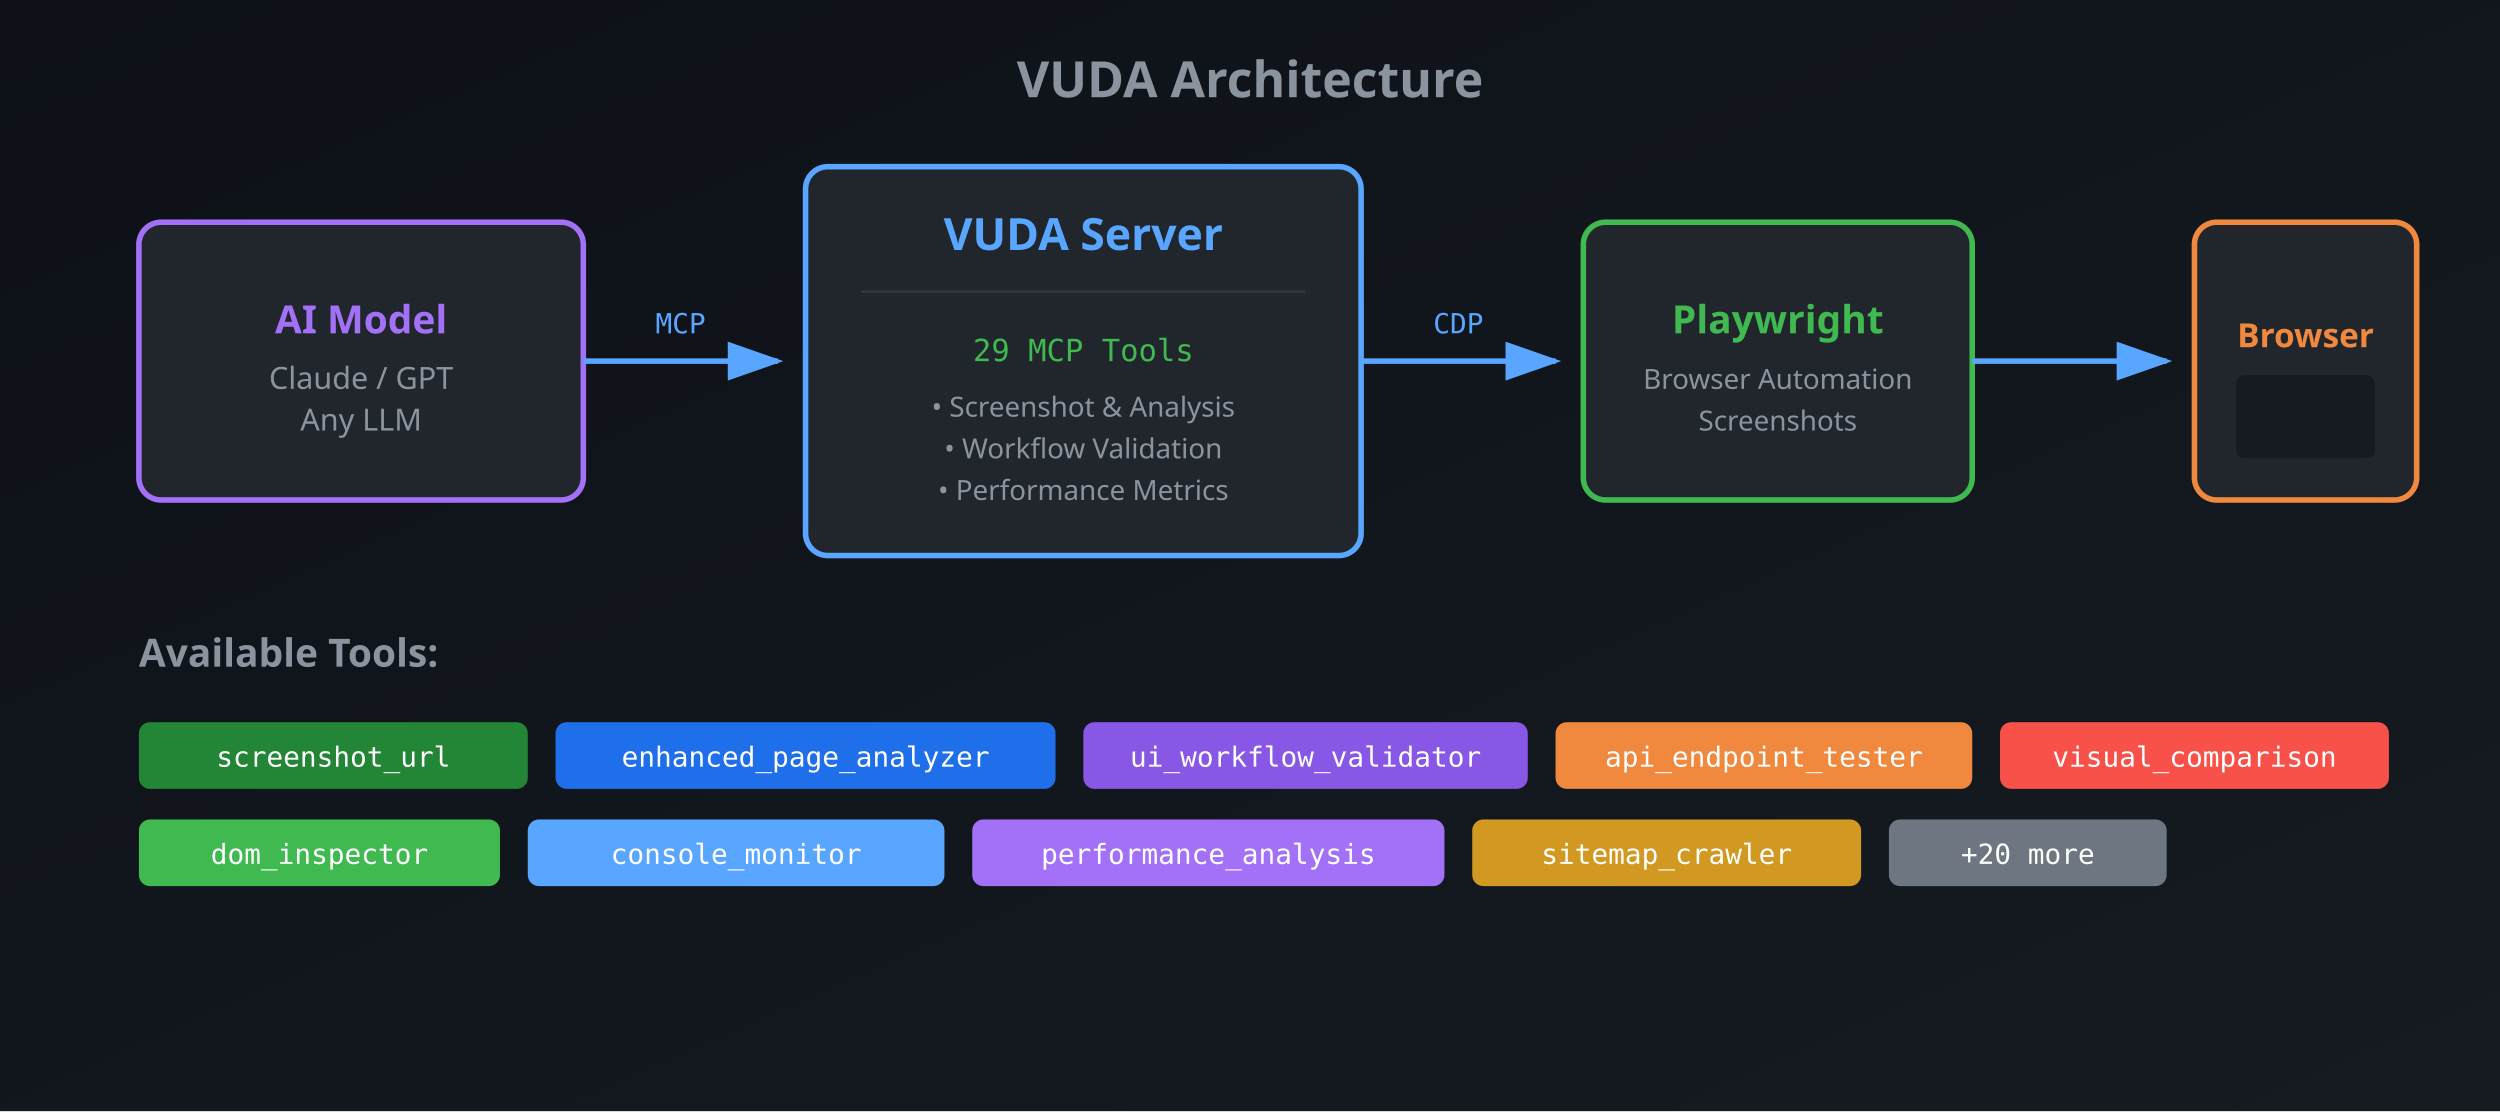
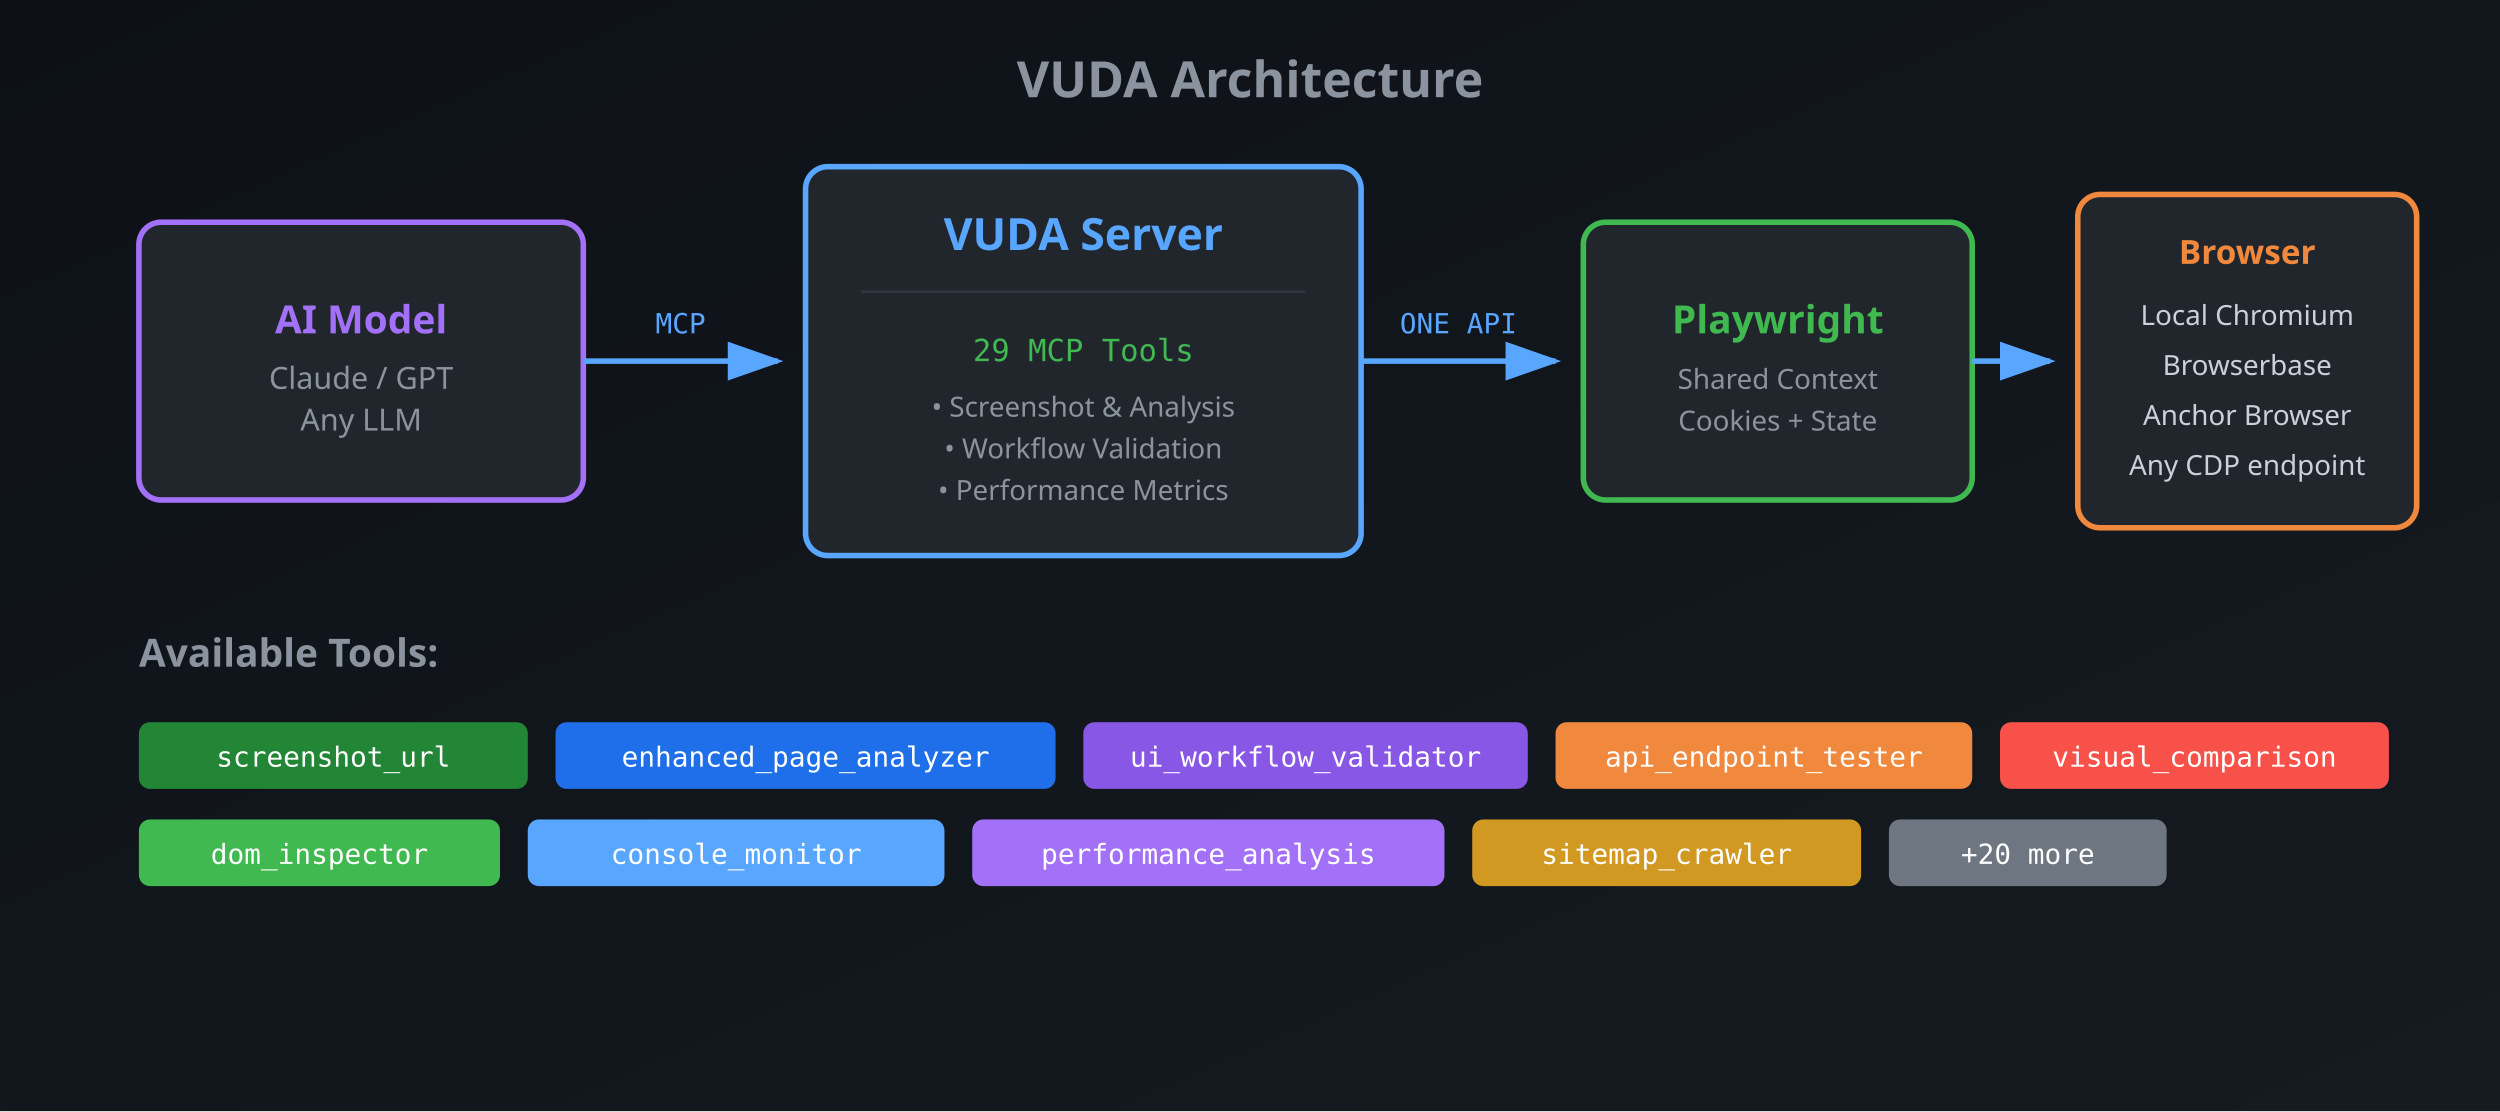
<svg xmlns="http://www.w3.org/2000/svg" viewBox="0 0 900 400" width="900" height="400">
  <defs>
    <linearGradient id="bgGrad" x1="0%" y1="0%" x2="100%" y2="100%">
      <stop offset="0%" style="stop-color:#0d1117" />
      <stop offset="100%" style="stop-color:#161b22" />
    </linearGradient>
    <linearGradient id="blueGrad" x1="0%" y1="0%" x2="0%" y2="100%">
      <stop offset="0%" style="stop-color:#58a6ff" />
      <stop offset="100%" style="stop-color:#1f6feb" />
    </linearGradient>
    <linearGradient id="purpleGrad" x1="0%" y1="0%" x2="0%" y2="100%">
      <stop offset="0%" style="stop-color:#a371f7" />
      <stop offset="100%" style="stop-color:#8957e5" />
    </linearGradient>
    <linearGradient id="greenGrad" x1="0%" y1="0%" x2="0%" y2="100%">
      <stop offset="0%" style="stop-color:#3fb950" />
      <stop offset="100%" style="stop-color:#238636" />
    </linearGradient>
    <marker id="arrowhead" markerWidth="10" markerHeight="7" refX="9" refY="3.5" orient="auto">
      <polygon points="0 0, 10 3.5, 0 7" fill="#58a6ff" />
    </marker>
  </defs>
  <rect width="900" height="400" fill="url(#bgGrad)" />
  <text x="450" y="35" font-family="system-ui" font-size="18" fill="#8b949e" text-anchor="middle" font-weight="600">VUDA Architecture</text>
  <g transform="translate(50, 80)">
    <rect width="160" height="100" rx="8" fill="#21262d" stroke="#a371f7" stroke-width="2" />
    <text x="80" y="40" font-family="system-ui" font-size="14" fill="#a371f7" text-anchor="middle" font-weight="600">AI Model</text>
    <text x="80" y="60" font-family="system-ui" font-size="11" fill="#8b949e" text-anchor="middle">Claude / GPT</text>
    <text x="80" y="75" font-family="system-ui" font-size="11" fill="#8b949e" text-anchor="middle">Any LLM</text>
  </g>
  <line x1="210" y1="130" x2="280" y2="130" stroke="#58a6ff" stroke-width="2" marker-end="url(#arrowhead)" />
  <text x="245" y="120" font-family="monospace" font-size="10" fill="#58a6ff" text-anchor="middle">MCP</text>
  <g transform="translate(290, 60)">
    <rect width="200" height="140" rx="8" fill="#21262d" stroke="#58a6ff" stroke-width="2" />
    <text x="100" y="30" font-family="system-ui" font-size="16" fill="#58a6ff" text-anchor="middle" font-weight="700">VUDA Server</text>
    <line x1="20" y1="45" x2="180" y2="45" stroke="#30363d" stroke-width="1" />
    <text x="100" y="70" font-family="monospace" font-size="11" fill="#3fb950" text-anchor="middle">29 MCP Tools</text>
    <text x="100" y="90" font-family="system-ui" font-size="10" fill="#8b949e" text-anchor="middle">• Screenshot &amp; Analysis</text>
    <text x="100" y="105" font-family="system-ui" font-size="10" fill="#8b949e" text-anchor="middle">• Workflow Validation</text>
    <text x="100" y="120" font-family="system-ui" font-size="10" fill="#8b949e" text-anchor="middle">• Performance Metrics</text>
  </g>
  <line x1="490" y1="130" x2="560" y2="130" stroke="#58a6ff" stroke-width="2" marker-end="url(#arrowhead)" />
-   <text x="525" y="120" font-family="monospace" font-size="10" fill="#58a6ff" text-anchor="middle">CDP</text>
+   <text x="525" y="120" font-family="monospace" font-size="10" fill="#58a6ff" text-anchor="middle">ONE API</text>
  <g transform="translate(570, 80)">
    <rect width="140" height="100" rx="8" fill="#21262d" stroke="#3fb950" stroke-width="2" />
    <text x="70" y="40" font-family="system-ui" font-size="14" fill="#3fb950" text-anchor="middle" font-weight="600">Playwright</text>
-     <text x="70" y="60" font-family="system-ui" font-size="10" fill="#8b949e" text-anchor="middle">Browser Automation</text>
-     <text x="70" y="75" font-family="system-ui" font-size="10" fill="#8b949e" text-anchor="middle">Screenshots</text>
+     <text x="70" y="60" font-family="system-ui" font-size="10" fill="#8b949e" text-anchor="middle">Shared Context</text>
+     <text x="70" y="75" font-family="system-ui" font-size="10" fill="#8b949e" text-anchor="middle">Cookies + State</text>
  </g>
-   <line x1="710" y1="130" x2="780" y2="130" stroke="#58a6ff" stroke-width="2" marker-end="url(#arrowhead)" />
-   <g transform="translate(790, 80)">
-     <rect width="80" height="100" rx="8" fill="#21262d" stroke="#f0883e" stroke-width="2" />
-     <text x="40" y="45" font-family="system-ui" font-size="12" fill="#f0883e" text-anchor="middle" font-weight="600">Browser</text>
-     <rect x="15" y="55" width="50" height="30" rx="3" fill="#161b22" />
+   <line x1="710" y1="130" x2="738" y2="130" stroke="#58a6ff" stroke-width="2" marker-end="url(#arrowhead)" />
+   <g transform="translate(748, 70)">
+     <rect width="122" height="120" rx="8" fill="#21262d" stroke="#f0883e" stroke-width="2" />
+     <text x="61" y="25" font-family="system-ui" font-size="12" fill="#f0883e" text-anchor="middle" font-weight="600">Browser</text>
+     <text x="61" y="47" font-family="system-ui" font-size="10" fill="#c9d1d9" text-anchor="middle">Local Chromium</text>
+     <text x="61" y="65" font-family="system-ui" font-size="10" fill="#c9d1d9" text-anchor="middle">Browserbase</text>
+     <text x="61" y="83" font-family="system-ui" font-size="10" fill="#c9d1d9" text-anchor="middle">Anchor Browser</text>
+     <text x="61" y="101" font-family="system-ui" font-size="10" fill="#c9d1d9" text-anchor="middle">Any CDP endpoint</text>
  </g>
  <g transform="translate(50, 240)">
    <text x="0" y="0" font-family="system-ui" font-size="14" fill="#8b949e" font-weight="600">Available Tools:</text>
    <g transform="translate(0, 20)">
      <rect x="0" y="0" width="140" height="24" rx="4" fill="#238636" />
      <text x="70" y="16" font-family="monospace" font-size="10" fill="white" text-anchor="middle">screenshot_url</text>
    </g>
    <g transform="translate(150, 20)">
      <rect x="0" y="0" width="180" height="24" rx="4" fill="#1f6feb" />
      <text x="90" y="16" font-family="monospace" font-size="10" fill="white" text-anchor="middle">enhanced_page_analyzer</text>
    </g>
    <g transform="translate(340, 20)">
      <rect x="0" y="0" width="160" height="24" rx="4" fill="#8957e5" />
      <text x="80" y="16" font-family="monospace" font-size="10" fill="white" text-anchor="middle">ui_workflow_validator</text>
    </g>
    <g transform="translate(510, 20)">
      <rect x="0" y="0" width="150" height="24" rx="4" fill="#f0883e" />
      <text x="75" y="16" font-family="monospace" font-size="10" fill="white" text-anchor="middle">api_endpoint_tester</text>
    </g>
    <g transform="translate(670, 20)">
      <rect x="0" y="0" width="140" height="24" rx="4" fill="#f85149" />
      <text x="70" y="16" font-family="monospace" font-size="10" fill="white" text-anchor="middle">visual_comparison</text>
    </g>
    <g transform="translate(0, 55)">
      <rect x="0" y="0" width="130" height="24" rx="4" fill="#3fb950" />
      <text x="65" y="16" font-family="monospace" font-size="10" fill="white" text-anchor="middle">dom_inspector</text>
    </g>
    <g transform="translate(140, 55)">
      <rect x="0" y="0" width="150" height="24" rx="4" fill="#58a6ff" />
      <text x="75" y="16" font-family="monospace" font-size="10" fill="white" text-anchor="middle">console_monitor</text>
    </g>
    <g transform="translate(300, 55)">
      <rect x="0" y="0" width="170" height="24" rx="4" fill="#a371f7" />
      <text x="85" y="16" font-family="monospace" font-size="10" fill="white" text-anchor="middle">performance_analysis</text>
    </g>
    <g transform="translate(480, 55)">
      <rect x="0" y="0" width="140" height="24" rx="4" fill="#d29922" />
      <text x="70" y="16" font-family="monospace" font-size="10" fill="white" text-anchor="middle">sitemap_crawler</text>
    </g>
    <g transform="translate(630, 55)">
      <rect x="0" y="0" width="100" height="24" rx="4" fill="#6e7681" />
      <text x="50" y="16" font-family="monospace" font-size="10" fill="white" text-anchor="middle">+20 more</text>
    </g>
  </g>
</svg>
